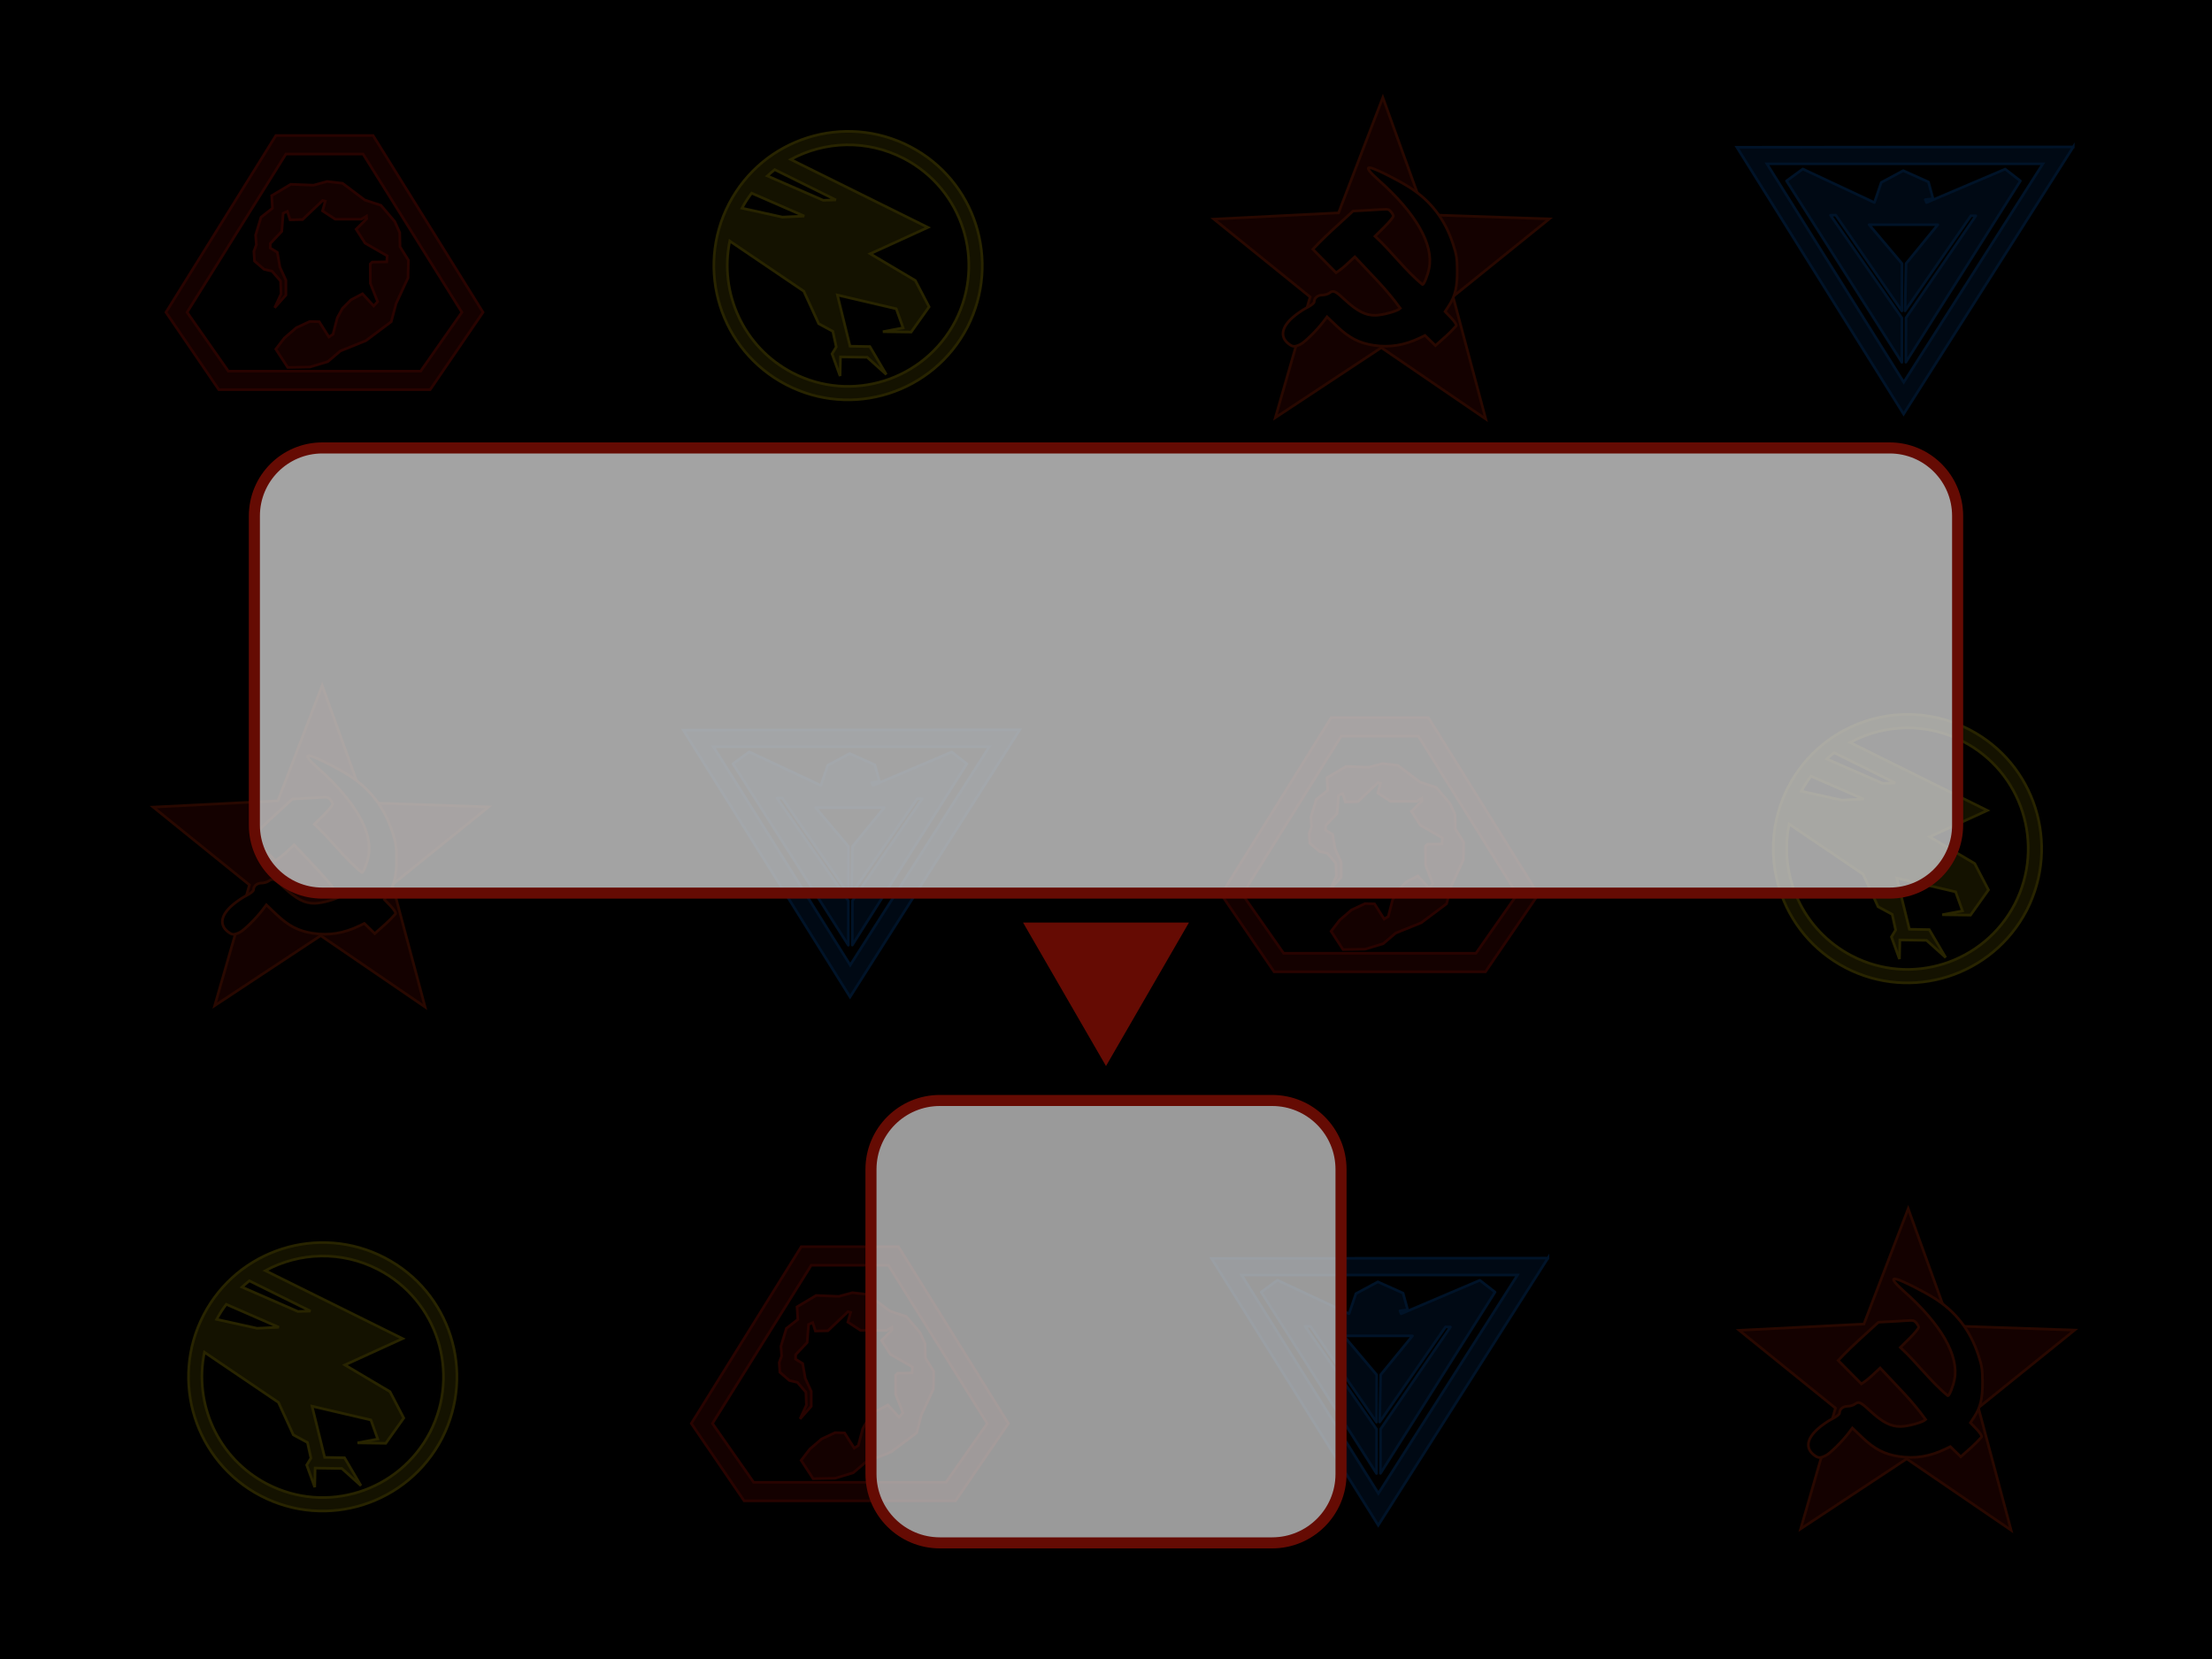
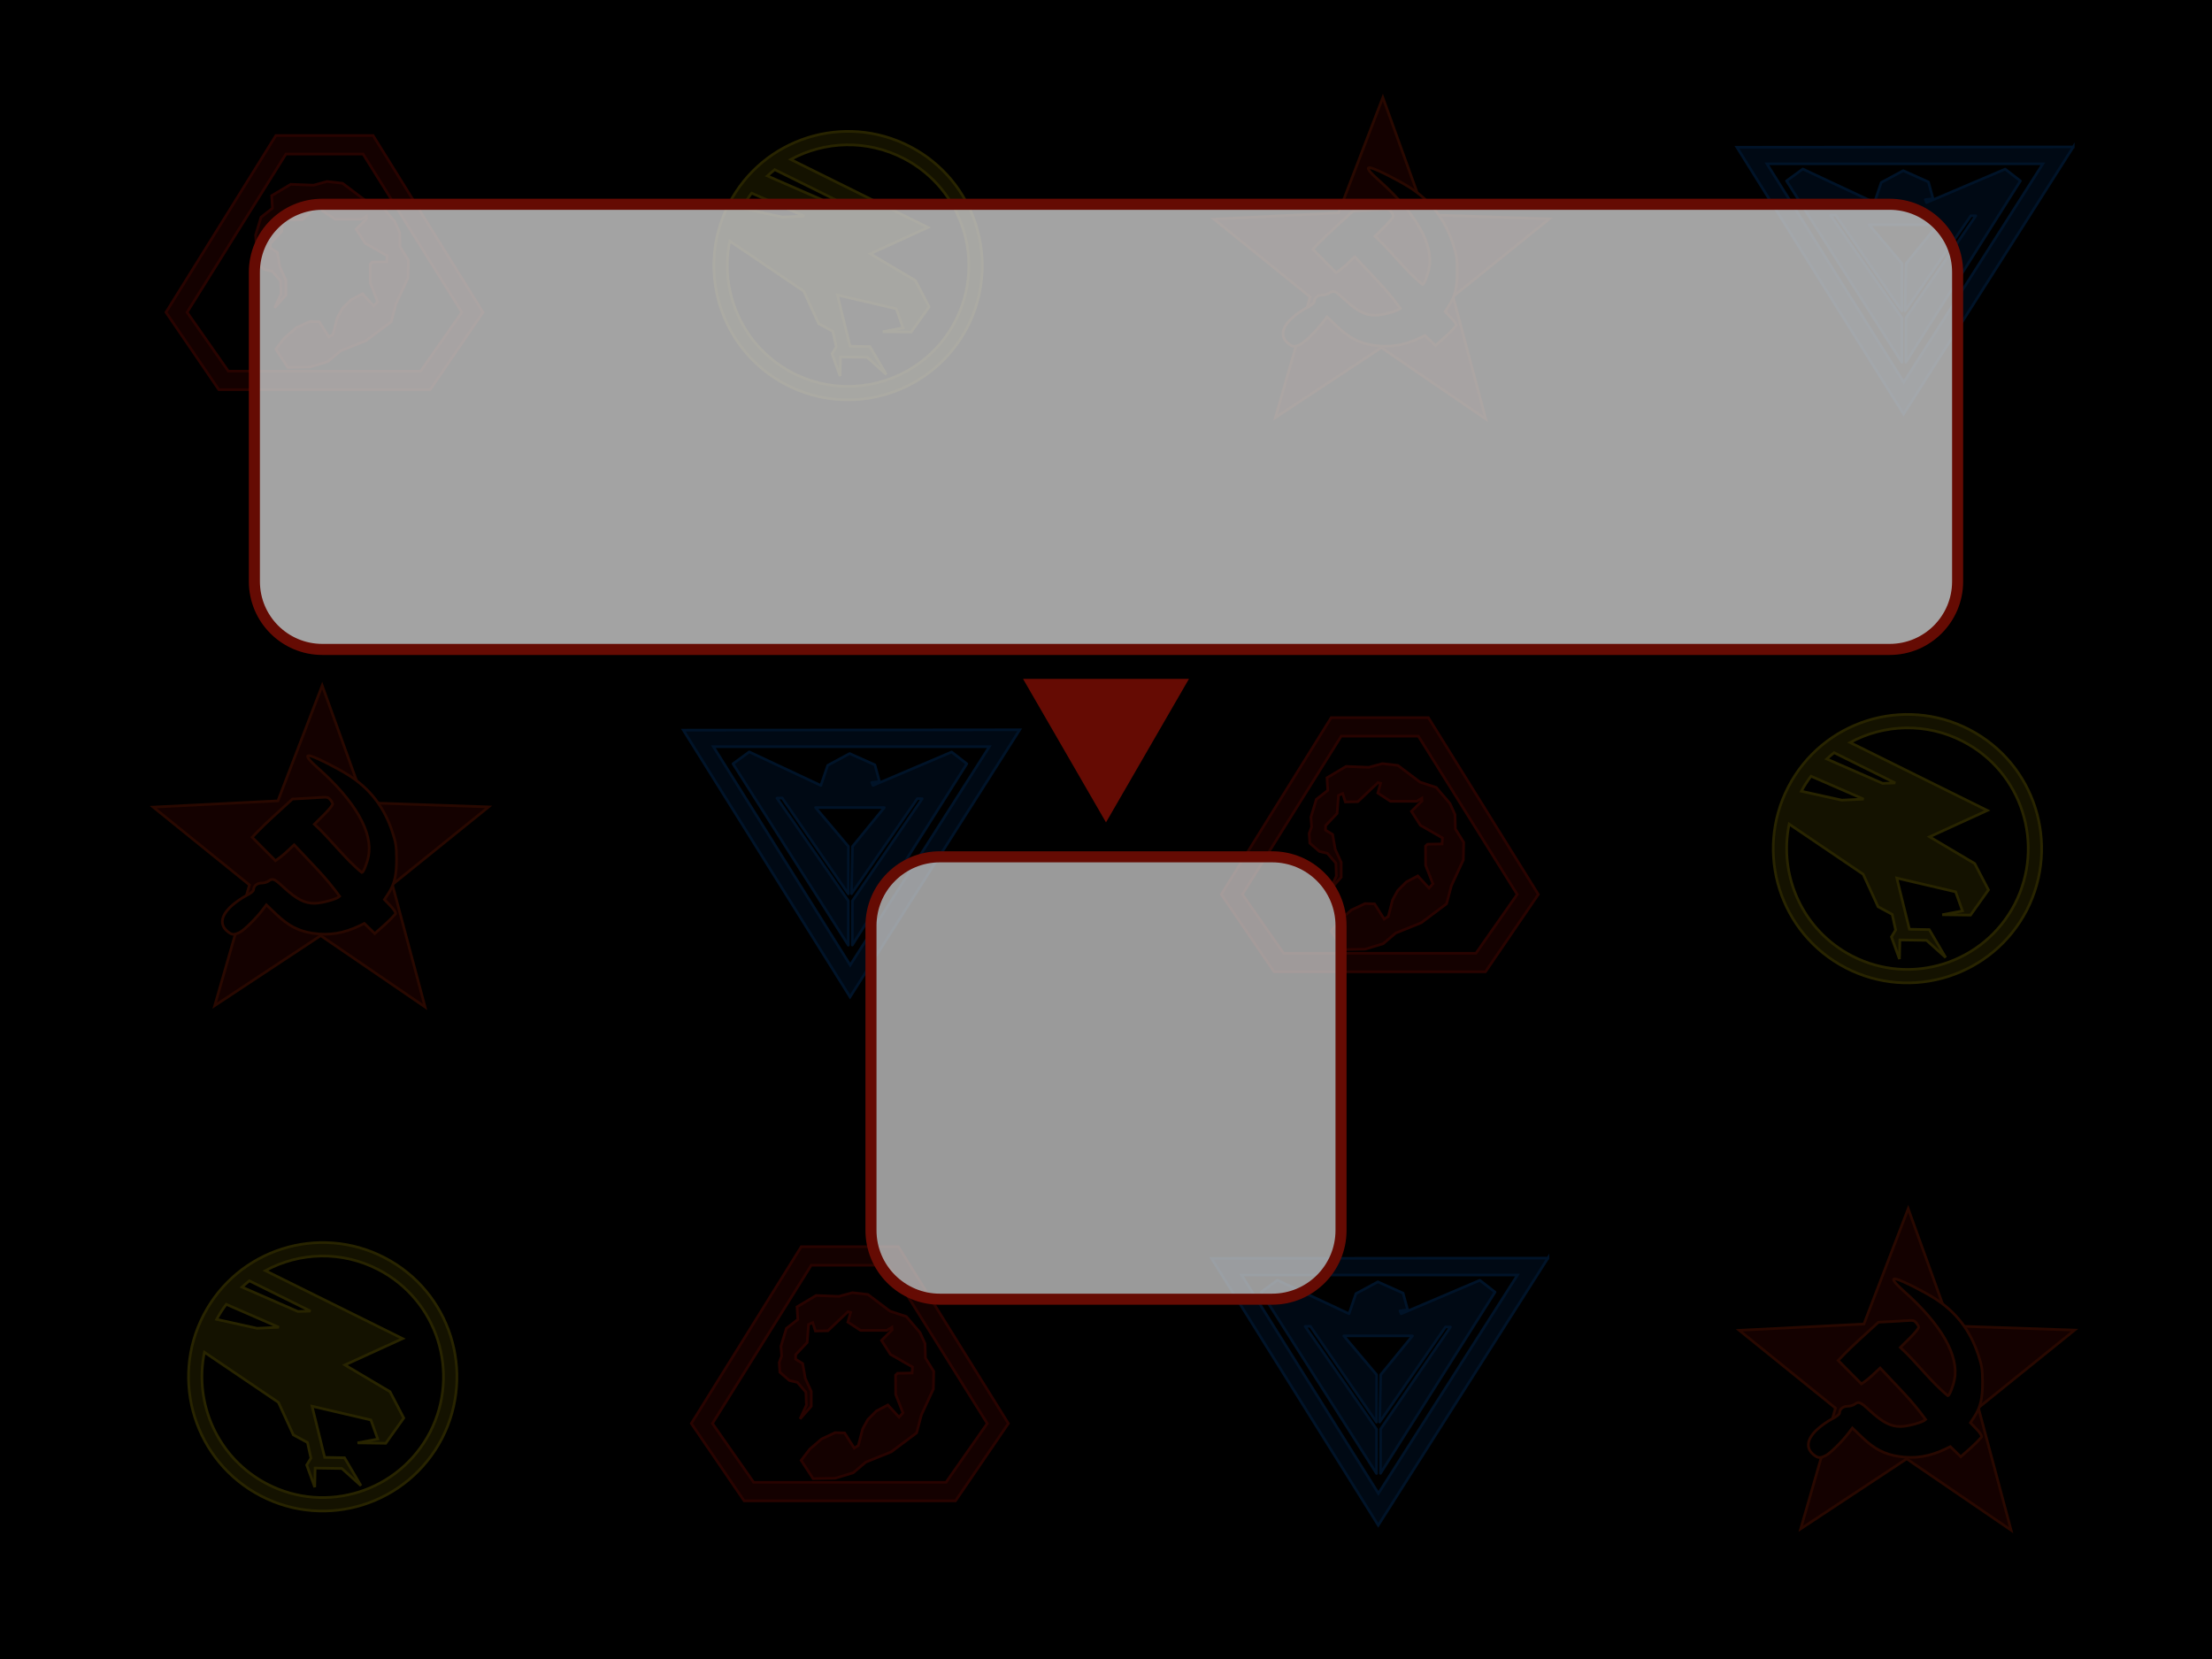
<svg xmlns="http://www.w3.org/2000/svg" xmlns:xlink="http://www.w3.org/1999/xlink" width="640pt" height="480pt" viewBox="0 0 800 600" id="svg2" version="1.1">
  <defs id="defs4">
    <marker style="overflow:visible" id="Arrow1Lend" orient="auto" refY="0" refX="0">
      <path style="fill-rule:evenodd;stroke:#000000;stroke-width:1pt;marker-start:none" id="path4339" transform="matrix(-0.8,0,0,-0.8,-10,0)" d="M 0,0 5,-5 -12.5,0 5,5 0,0 Z" />
    </marker>
    <marker style="overflow:visible" id="TriangleOutL" orient="auto" refY="0" refX="0">
      <path style="fill-rule:evenodd;stroke:#000000;stroke-width:1pt;marker-start:none" id="path4479" transform="scale(0.8,0.8)" d="m 5.77,0 -8.65,5 0,-10 8.65,5 z" />
    </marker>
    <filter id="filter3186" height="1" width="1" y="0" x="0" style="color-interpolation-filters:sRGB">
      <feTurbulence id="feTurbulence3188" type="fractalNoise" baseFrequency="0.4" numOctaves="10" seed="406" result="fbSourceGraphic" />
      <feColorMatrix result="fbSourceGraphicAlpha" in="fbSourceGraphic" values="0 0 0 -1 0 0 0 0 -1 0 0 0 0 -1 0 0 0 0 1 0" id="feColorMatrix3980" />
      <feColorMatrix id="feColorMatrix3982" type="saturate" values="0" in="fbSourceGraphic" />
    </filter>
    <filter id="filter4024" style="color-interpolation-filters:sRGB">
      <feBlend id="feBlend4026" mode="multiply" in2="BackgroundImage" />
    </filter>
    <marker style="overflow:visible" id="Arrow1Lend-1" orient="auto" refY="0" refX="0">
      <path style="fill-rule:evenodd;stroke:#000000;stroke-width:1pt;marker-start:none" id="path4339-7" transform="matrix(-0.8,0,0,-0.8,-10,0)" d="M 0,0 5,-5 -12.5,0 5,5 0,0 Z" />
    </marker>
    <marker style="overflow:visible" id="TriangleOutL-6" orient="auto" refY="0" refX="0">
      <path style="fill-rule:evenodd;stroke:#000000;stroke-width:1pt;marker-start:none" id="path4479-0" transform="scale(0.8,0.8)" d="m 5.77,0 -8.65,5 0,-10 8.65,5 z" />
    </marker>
    <filter id="filter3186-3" height="1" width="1" y="0" x="0" style="color-interpolation-filters:sRGB">
      <feTurbulence id="feTurbulence3188-1" type="fractalNoise" baseFrequency="0.4" numOctaves="10" seed="406" result="fbSourceGraphic" />
      <feColorMatrix result="fbSourceGraphicAlpha" in="fbSourceGraphic" values="0 0 0 -1 0 0 0 0 -1 0 0 0 0 -1 0 0 0 0 1 0" id="feColorMatrix3980-0" />
      <feColorMatrix id="feColorMatrix3982-3" type="saturate" values="0" in="fbSourceGraphic" />
    </filter>
    <filter id="filter4024-7" style="color-interpolation-filters:sRGB">
      <feBlend id="feBlend4026-2" mode="multiply" in2="BackgroundImage" />
    </filter>
    <linearGradient x1="118.39" y1="128.5" x2="173.78" y2="236.975" id="linearGradient3932" xlink:href="#linearGradient3799" gradientUnits="userSpaceOnUse" />
    <linearGradient x1="65.92" y1="69.057" x2="89.047" y2="92.379" id="linearGradient3924" xlink:href="#linearGradient3777" gradientUnits="userSpaceOnUse" spreadMethod="pad" />
    <linearGradient x1="-21" y1="128.5" x2="279" y2="128.5" id="linearGradient3887" xlink:href="#linearGradient3799" gradientUnits="userSpaceOnUse" />
    <linearGradient x1="16" y1="126" x2="225" y2="126" id="linearGradient3864" xlink:href="#linearGradient3777" gradientUnits="userSpaceOnUse" />
    <linearGradient id="linearGradient3761">
      <stop id="stop3763" style="stop-color:#ffd300;stop-opacity:1" offset="0" />
    </linearGradient>
    <linearGradient id="linearGradient3767">
      <stop id="stop3769" style="stop-color:#000000;stop-opacity:1" offset="0" />
    </linearGradient>
    <linearGradient id="linearGradient3777">
      <stop id="stop3779" style="stop-color:#ffd300;stop-opacity:1" offset="0" />
      <stop id="stop3781" style="stop-color:#a07100;stop-opacity:1" offset="1" />
    </linearGradient>
    <linearGradient id="linearGradient3799">
      <stop id="stop3801" style="stop-color:#ff0000;stop-opacity:1" offset="0" />
      <stop id="stop3803" style="stop-color:#440000;stop-opacity:1" offset="1" />
    </linearGradient>
    <marker style="overflow:visible" id="Arrow1Lend-7" orient="auto" refY="0" refX="0">
      <path style="fill-rule:evenodd;stroke:#000000;stroke-width:1pt;marker-start:none" id="path4339-9" transform="matrix(-0.8,0,0,-0.8,-10,0)" d="M 0,0 5,-5 -12.5,0 5,5 0,0 z" />
    </marker>
    <marker style="overflow:visible" id="TriangleOutL-7" orient="auto" refY="0" refX="0">
      <path style="fill-rule:evenodd;stroke:#000000;stroke-width:1pt;marker-start:none" id="path4479-2" transform="scale(0.8,0.8)" d="m 5.77,0 -8.65,5 0,-10 8.65,5 z" />
    </marker>
-     <filter id="filter3186-5" color-interpolation-filters="sRGB" height="1" width="1" y="0" x="0">
+     <filter id="filter3186-5" height="1" width="1" y="0" x="0" color-interpolation-filters="sRGB">
      <feTurbulence id="feTurbulence3188-13" type="fractalNoise" baseFrequency="0.4" numOctaves="10" seed="406" result="fbSourceGraphic" />
      <feColorMatrix result="fbSourceGraphicAlpha" in="fbSourceGraphic" values="0 0 0 -1 0 0 0 0 -1 0 0 0 0 -1 0 0 0 0 1 0" id="feColorMatrix3980-6" />
      <feColorMatrix id="feColorMatrix3982-0" type="saturate" values="0" in="fbSourceGraphic" />
    </filter>
    <filter id="filter4024-6" color-interpolation-filters="sRGB">
      <feBlend id="feBlend4026-8" mode="multiply" in2="BackgroundImage" />
    </filter>
    <linearGradient x1="118.39" y1="128.5" x2="173.78" y2="236.975" id="linearGradient3932-0" xlink:href="#linearGradient3799" gradientUnits="userSpaceOnUse" gradientTransform="translate(-2958.019,501.6415)" />
    <linearGradient x1="65.92" y1="69.057" x2="89.047" y2="92.379" id="linearGradient3924-2" xlink:href="#linearGradient3777" gradientUnits="userSpaceOnUse" spreadMethod="pad" gradientTransform="translate(-1479.009,250.8208)" />
  </defs>
  <g id="layer1" transform="translate(-58,-234.3622)">
    <rect style="fill:#000000;fill-opacity:1;fill-rule:evenodd;stroke:none" id="rect4484" y="234.362" x="58" height="600" width="800" />
    <g id="g3833" transform="matrix(0.4772062,0,0,0.4764149,652.8353,514.1982)">
      <path style="fill:#140100;fill-opacity:1;stroke:#280800;stroke-width:2;stroke-miterlimit:4;stroke-dasharray:none;stroke-opacity:1" id="path3835" transform="translate(-2.5597095e-5,302.3739)" d="m 199.688,27.812 -33.562,87.562 -94.5,4.75 72.937,59.076 -26.338,91.63 80.308,-53.144 79.133,54.186 -24.789,-92.936 72.945,-58.975 -94.086,-3.186 z" />
      <path style="fill:#000000;fill-opacity:1;stroke:#280800;stroke-width:2;stroke-miterlimit:4;stroke-dasharray:none;stroke-opacity:1" id="path3837" transform="translate(-2.5597095e-5,302.3739)" d="m 189.531,81.062 c 0.347,0.012 0.796,0.095 1.344,0.25 5.167,1.465 20.529,9.327 28.688,14.469 16.593,10.458 27.171,24.667 33.25,43.031 2.731,8.249 3.164,10.949 3.219,20.5 0.072,12.43 -1.534,19.221 -6.25,26.5 l -2.938,4.5 L 251.375,195 c 2.587,2.679 4.276,5.262 3.969,6.062 -5.102,5.865 -9.746,9.633 -15.812,15.062 l -7.906,-7.688 -3.75,1.812 c -11.845,5.709 -23.12,7.524 -35.25,5.656 -10.849,-1.67 -18.435,-5.578 -27.531,-14.219 l -7.719,-7.375 -2.625,3.5 c -4.942,6.59 -14.315,15.867 -17.625,17.438 -4.362,2.07 -5.732,1.983 -8.969,-0.562 -6.387,-5.024 -5.373,-12.088 2.781,-19.531 2.914,-2.66 7.873,-6.141 11,-7.719 3.363,-1.697 5.7,-3.536 5.719,-4.5 0.058,-2.993 2.559,-5.123 6.062,-5.156 1.864,-0.018 4.276,-0.693 5.344,-1.5 3.11,-2.352 4.369,-1.819 11.531,4.812 9.737,9.015 15.985,12.213 23.531,12.062 5.674,-0.113 16.769,-3.237 18.812,-5.281 -10.889,-15.021 -20.527,-24.071 -34.5,-39.125 l -6.469,6.031 c -3.544,3.315 -7.719,6.031 -7.719,6.031 L 146.625,143 c 0,0 6.862,-7.349 15.25,-15.031 L 177.125,114 l 13.281,-0.719 c 11.94,-0.643 12.891,-1.191 14.656,0.406 1.08,0.978 2.562,3.17 2.562,4.062 0,0.892 -3.126,4.718 -6.938,8.5 l -6.938,6.875 c 12.564,11.498 22.837,25.901 36,36.688 1.137,0.018 3.876,-6.777 5,-12.375 3.611,-17.978 -10.089,-41.936 -38.312,-66.969 -6.892,-6.113 -9.338,-9.491 -6.906,-9.406 z" />
    </g>
    <g id="g4558" transform="matrix(0.4772062,0,0,0.4764149,79.23337,324.9797)">
      <path style="fill:#140100;fill-opacity:1;stroke:#280800;stroke-width:2;stroke-miterlimit:4;stroke-dasharray:none;stroke-opacity:1" id="path4554" transform="translate(-2.5597095e-5,302.3739)" d="m 199.688,27.812 -33.562,87.562 -94.5,4.75 72.937,59.076 -26.338,91.63 80.308,-53.144 79.133,54.186 -24.789,-92.936 72.945,-58.975 -94.086,-3.186 z" />
      <path style="fill:#000000;fill-opacity:1;stroke:#280800;stroke-width:2;stroke-miterlimit:4;stroke-dasharray:none;stroke-opacity:1" id="path4173" transform="translate(-2.5597095e-5,302.3739)" d="m 189.531,81.062 c 0.347,0.012 0.796,0.095 1.344,0.25 5.167,1.465 20.529,9.327 28.688,14.469 16.593,10.458 27.171,24.667 33.25,43.031 2.731,8.249 3.164,10.949 3.219,20.5 0.072,12.43 -1.534,19.221 -6.25,26.5 l -2.938,4.5 L 251.375,195 c 2.587,2.679 4.276,5.262 3.969,6.062 -5.102,5.865 -9.746,9.633 -15.812,15.062 l -7.906,-7.688 -3.75,1.812 c -11.845,5.709 -23.12,7.524 -35.25,5.656 -10.849,-1.67 -18.435,-5.578 -27.531,-14.219 l -7.719,-7.375 -2.625,3.5 c -4.942,6.59 -14.315,15.867 -17.625,17.438 -4.362,2.07 -5.732,1.983 -8.969,-0.562 -6.387,-5.024 -5.373,-12.088 2.781,-19.531 2.914,-2.66 7.873,-6.141 11,-7.719 3.363,-1.697 5.7,-3.536 5.719,-4.5 0.058,-2.993 2.559,-5.123 6.062,-5.156 1.864,-0.018 4.276,-0.693 5.344,-1.5 3.11,-2.352 4.369,-1.819 11.531,4.812 9.737,9.015 15.985,12.213 23.531,12.062 5.674,-0.113 16.769,-3.237 18.812,-5.281 -10.889,-15.021 -20.527,-24.071 -34.5,-39.125 l -6.469,6.031 c -3.544,3.315 -7.719,6.031 -7.719,6.031 L 146.625,143 c 0,0 6.862,-7.349 15.25,-15.031 L 177.125,114 l 13.281,-0.719 c 11.94,-0.643 12.891,-1.191 14.656,0.406 1.08,0.978 2.562,3.17 2.562,4.062 0,0.892 -3.126,4.718 -6.938,8.5 l -6.938,6.875 c 12.564,11.498 22.837,25.901 36,36.688 1.137,0.018 3.876,-6.777 5,-12.375 3.611,-17.978 -10.089,-41.936 -38.312,-66.969 -6.892,-6.113 -9.338,-9.491 -6.906,-9.406 z" />
    </g>
    <g id="g4510" transform="matrix(0.4772062,0,0,0.4764149,76.37013,326.409)">
      <path style="fill:#140100;fill-opacity:1;stroke:#280300;stroke-width:2;stroke-miterlimit:4;stroke-dasharray:none;stroke-opacity:1" id="path3093" d="m 568.69,915.392 6.513,-8.486 8.998,-7.767 10.23,-4.761 7.156,0.196 7.314,11.548 3.115,-1.986 3.264,-12.547 3.924,-7.134 6.466,-6.51 8.717,-4.6 8.495,9.27 2.946,-3.271 -5.495,-13.946 -0.089,-14.675 1.473,-1.411 11.041,-0.214 0.318,-4.558 -16.707,-9.601 -6.796,-10.595 8.043,-7.963 -0.214,-1.986 -3.864,2.334 -19.822,0 -9.628,-6.291 2.079,-7.357 -1.984,-0.528 -15.252,14.467 -9.445,0.197 -2.053,-6.398 -3.162,1.395 -1.053,13.728 -8.697,9.224 -0.079,3.414 5.38,3.311 1.982,11.257 4.531,9.932 0,11.257 -8.495,9.601 4.831,-10.525 -0.383,-9.768 -6.444,-7.438 -6.05,-1.444 -7.245,-6.25 -0.483,-7.397 1.858,-4.984 -0.545,-7.33 4.102,-13.551 8.661,-6.799 -0.566,-9.601 14.442,-8.608 17.274,0.662 10.261,-2.786 11.71,1.348 16.825,12.695 12.265,4.037 10.443,12.233 3.792,8.407 0.249,10.822 6.313,10.19 -0.266,13.36 -9.044,19.571 -3.667,13.752 -19.179,14.397 -19.402,7.849 -9.462,8.06 -13.669,4.127 -16.707,0.331 z" />
      <path style="fill:#140100;fill-opacity:1;stroke:#280300;stroke-width:2;stroke-miterlimit:4;stroke-dasharray:none;stroke-opacity:1" id="path5446" d="m 634.812,767.271 74.888,120.133 -31.237,44.682 -145.771,0 -31.237,-44.682 74.888,-120.133 z m 7.609,-14.047 -73.687,0 -83.298,134.18 40.047,58.729 160.188,0 40.047,-58.729 z" />
    </g>
    <path style="fill:#141200;fill-opacity:1;fill-rule:evenodd;stroke:#282400;stroke-width:0.954;stroke-linecap:butt;stroke-linejoin:miter;stroke-miterlimit:4;stroke-dasharray:none;stroke-opacity:1" id="path6111" d="m 158.859,714.382 -7.892,0.373 -14.622,-3.233 c 1.039,-1.926 2.204,-3.742 3.49,-5.433 z m 11.449,-5.843 -4.559,0.138 -20.23,-8.822 c 0.872,-0.787 1.773,-1.536 2.668,-2.271 z m -15.713,62.518 c -17.758,-9.223 -26.525,-28.938 -22.665,-47.646 l 26.773,18.143 5.388,11.742 5.112,2.763 1.243,5.664 -1.52,2.486 2.901,8.012 0.138,-6.907 9.671,0.138 6.908,6.216 -5.941,-10.084 -7.184,-0.138 -4.559,-18.51 21.275,4.973 2.487,6.907 -7.322,1.381 10.223,0.138 6.493,-9.117 -4.973,-9.532 -16.302,-9.67 20.861,-9.531 -49.62,-24.58 c 12.292,-6.665 27.548,-7.288 40.88,-0.364 21.312,11.069 29.69,37.264 18.692,58.767 -11.183,21.528 -37.551,29.867 -58.958,18.749 z m -2.242,4.317 c -23.792,-12.356 -33.061,-41.659 -20.703,-65.448 12.358,-23.789 41.663,-33.057 65.454,-20.701 23.685,12.301 32.996,41.415 20.773,65.312 -12.428,23.926 -41.733,33.194 -65.525,20.837 z" />
    <g style="font-style:normal;font-variant:normal;font-weight:bold;font-stretch:normal;font-size:17.915px;line-height:125%;font-family:Sans;-inkscape-font-specification:'Sans Bold';text-align:start;letter-spacing:0px;word-spacing:0px;writing-mode:lr-tb;text-anchor:start;fill:#000000;fill-opacity:1;stroke:none" id="text3979" transform="matrix(0.6056098,0,0,0.5865683,74.29513,191.9234)" />
    <g id="g4506" transform="matrix(0.4772062,0,0,0.4764149,80.34358,327.8894)">
      <path style="fill:#000914;fill-opacity:1;fill-rule:evenodd;stroke:#001328;stroke-width:2;stroke-linejoin:round;stroke-miterlimit:4;stroke-dasharray:none;stroke-opacity:1" id="rect4387" d="m 521.016,374.471 54.277,25.472 5.193,-15.25 16.636,-8.967 19.112,8.582 3.488,12.708 -5.865,0.693 0.924,2.256 59.636,-25.417 11.498,8.956 -86.799,137.635 0.085,-33.636 52.925,-77.504 -3.737,-0.041 -49.893,72.19 0.767,-35.88 24.09,-29.524 -52.066,0 24.903,29.521 -0.065,35.977 -50.146,-72.771 -3.959,0.088 c 0,0 36.042,51.906 54.097,78.001 l -0.015,33.667 -87.399,-137.735 12.312,-9.022 z" />
      <path style="fill:#000914;fill-opacity:1;stroke:#001328;stroke-width:2;stroke-linecap:butt;stroke-linejoin:miter;stroke-miterlimit:4;stroke-dasharray:none;stroke-opacity:1" id="path4372" d="m 726,357.71 -254.937,0.242 126.346,202.541 128.591,-202.784 z m -232.161,12.818 209.132,0 L 597.53,536.342 493.839,370.528 Z" />
    </g>
    <path style="fill:#141200;fill-opacity:1;fill-rule:evenodd;stroke:#282400;stroke-width:0.954;stroke-linecap:butt;stroke-linejoin:miter;stroke-miterlimit:4;stroke-dasharray:none;stroke-opacity:1" id="path4514" d="m 731.998,523.373 -7.892,0.373 -14.622,-3.233 c 1.039,-1.926 2.204,-3.742 3.49,-5.433 z m 11.449,-5.843 -4.559,0.138 -20.23,-8.822 c 0.872,-0.787 1.773,-1.536 2.668,-2.271 z m -15.713,62.518 c -17.758,-9.223 -26.525,-28.938 -22.665,-47.646 l 26.773,18.143 5.388,11.742 5.112,2.763 1.243,5.664 -1.52,2.486 2.901,8.012 0.138,-6.907 9.671,0.138 6.908,6.216 -5.94,-10.084 -7.184,-0.138 -4.559,-18.51 21.275,4.973 2.487,6.907 -7.322,1.381 10.223,0.138 6.493,-9.117 -4.973,-9.532 -16.302,-9.67 20.861,-9.531 -49.62,-24.58 c 12.292,-6.665 27.548,-7.288 40.88,-0.364 21.312,11.069 29.69,37.264 18.692,58.767 -11.183,21.528 -37.551,29.867 -58.958,18.749 z m -2.242,4.317 c -23.792,-12.356 -33.061,-41.659 -20.703,-65.448 12.358,-23.789 41.663,-33.057 65.454,-20.701 23.685,12.301 32.996,41.415 20.773,65.312 -12.428,23.926 -41.733,33.194 -65.525,20.837 z" />
    <g id="g4516" transform="matrix(0.4772062,0,0,0.4764149,268.0337,135.0633)">
      <path style="fill:#140100;fill-opacity:1;stroke:#280300;stroke-width:2;stroke-miterlimit:4;stroke-dasharray:none;stroke-opacity:1" id="path4518" d="m 568.69,915.392 6.513,-8.486 8.998,-7.767 10.23,-4.761 7.156,0.196 7.314,11.548 3.115,-1.986 3.264,-12.547 3.924,-7.134 6.466,-6.51 8.717,-4.6 8.495,9.27 2.946,-3.271 -5.495,-13.946 -0.089,-14.675 1.473,-1.411 11.041,-0.214 0.318,-4.558 -16.707,-9.601 -6.796,-10.595 8.043,-7.963 -0.214,-1.986 -3.864,2.334 -19.822,0 -9.628,-6.291 2.079,-7.357 -1.984,-0.528 -15.252,14.467 -9.445,0.197 -2.053,-6.398 -3.162,1.395 -1.053,13.728 -8.697,9.224 -0.079,3.414 5.38,3.311 1.982,11.257 4.531,9.932 0,11.257 -8.495,9.601 4.831,-10.525 -0.383,-9.768 -6.444,-7.438 -6.05,-1.444 -7.245,-6.25 -0.483,-7.397 1.858,-4.984 -0.545,-7.33 4.102,-13.551 8.661,-6.799 -0.566,-9.601 14.442,-8.608 17.274,0.662 10.261,-2.786 11.71,1.348 16.825,12.695 12.265,4.037 10.443,12.233 3.792,8.407 0.249,10.822 6.313,10.19 -0.266,13.36 -9.044,19.571 -3.667,13.752 -19.179,14.397 -19.402,7.849 -9.462,8.06 -13.669,4.127 -16.707,0.331 z" />
      <path style="fill:#140100;fill-opacity:1;stroke:#280300;stroke-width:2;stroke-miterlimit:4;stroke-dasharray:none;stroke-opacity:1" id="path4520" d="m 634.812,767.271 74.888,120.133 -31.237,44.682 -145.771,0 -31.237,-44.682 74.888,-120.133 z m 7.609,-14.047 -73.687,0 -83.298,134.18 40.047,58.729 160.188,0 40.047,-58.729 z" />
    </g>
-     <rect ry="24.581" style="fill:#cccccc;fill-opacity:0.8;stroke:#650b03;stroke-width:4;stroke-miterlimit:4;stroke-dasharray:none;stroke-opacity:1" id="rect4197" width="616" height="161" x="150" y="396.362" rx="24.581" />
    <g id="g4522" transform="matrix(0.4772062,0,0,0.4764149,271.3732,518.956)">
      <path style="fill:#000914;fill-opacity:1;fill-rule:evenodd;stroke:#001328;stroke-width:2;stroke-linejoin:round;stroke-miterlimit:4;stroke-dasharray:none;stroke-opacity:1" id="path4524" d="m 521.016,374.471 54.277,25.472 5.193,-15.25 16.636,-8.967 19.112,8.582 3.488,12.708 -5.865,0.693 0.924,2.256 59.636,-25.417 11.498,8.956 -86.799,137.635 0.085,-33.636 52.925,-77.504 -3.737,-0.041 -49.893,72.19 0.767,-35.88 24.09,-29.524 -52.066,0 24.903,29.521 -0.065,35.977 -50.146,-72.771 -3.959,0.088 c 0,0 36.042,51.906 54.097,78.001 l -0.015,33.667 -87.399,-137.735 12.312,-9.022 z" />
      <path style="fill:#000914;fill-opacity:1;stroke:#001328;stroke-width:2;stroke-linecap:butt;stroke-linejoin:miter;stroke-miterlimit:4;stroke-dasharray:none;stroke-opacity:1" id="path4526" d="m 726,357.71 -254.937,0.242 126.346,202.541 128.591,-202.784 z m -232.161,12.818 209.132,0 L 597.53,536.342 493.839,370.528 Z" />
    </g>
    <g transform="matrix(0.4772062,0,0,0.4764149,-113.63,-75.46605)" id="g4452">
      <path d="m 568.69,915.392 6.513,-8.486 8.998,-7.767 10.23,-4.761 7.156,0.196 7.314,11.548 3.115,-1.986 3.264,-12.547 3.924,-7.134 6.466,-6.51 8.717,-4.6 8.495,9.27 2.946,-3.271 -5.495,-13.946 -0.089,-14.675 1.473,-1.411 11.041,-0.214 0.318,-4.558 -16.707,-9.601 -6.796,-10.595 8.043,-7.963 -0.214,-1.986 -3.864,2.334 -19.822,0 -9.628,-6.291 2.079,-7.357 -1.984,-0.528 -15.252,14.467 -9.445,0.197 -2.053,-6.398 -3.162,1.395 -1.053,13.728 -8.697,9.224 -0.079,3.414 5.38,3.311 1.982,11.257 4.531,9.932 0,11.257 -8.495,9.601 4.831,-10.525 -0.383,-9.768 -6.444,-7.438 -6.05,-1.444 -7.245,-6.25 -0.483,-7.397 1.858,-4.984 -0.545,-7.33 4.102,-13.551 8.661,-6.799 -0.566,-9.601 14.442,-8.608 17.274,0.662 10.261,-2.786 11.71,1.348 16.825,12.695 12.265,4.037 10.443,12.233 3.792,8.407 0.249,10.822 6.313,10.19 -0.266,13.36 -9.044,19.571 -3.667,13.752 -19.179,14.397 -19.402,7.849 -9.462,8.06 -13.669,4.127 -16.707,0.331 z" id="path4454" style="fill:#140100;fill-opacity:1;stroke:#280300;stroke-width:2;stroke-miterlimit:4;stroke-dasharray:none;stroke-opacity:1" />
      <path d="m 634.812,767.271 74.888,120.133 -31.237,44.682 -145.771,0 -31.237,-44.682 74.888,-120.133 z m 7.609,-14.047 -73.687,0 -83.298,134.18 40.047,58.729 160.188,0 40.047,-58.729 z" id="path4456" style="fill:#140100;fill-opacity:1;stroke:#280300;stroke-width:2;stroke-miterlimit:4;stroke-dasharray:none;stroke-opacity:1" />
    </g>
    <path d="m 348.859,312.507 -7.892,0.373 -14.622,-3.233 c 1.039,-1.926 2.204,-3.742 3.49,-5.433 z m 11.449,-5.843 -4.559,0.138 -20.23,-8.822 c 0.872,-0.787 1.773,-1.536 2.668,-2.271 z m -15.713,62.518 c -17.758,-9.223 -26.525,-28.938 -22.665,-47.646 l 26.773,18.143 5.388,11.742 5.112,2.763 1.243,5.664 -1.52,2.486 2.901,8.012 0.138,-6.907 9.671,0.138 6.908,6.216 -5.941,-10.084 -7.184,-0.138 -4.559,-18.51 21.275,4.973 2.487,6.907 -7.322,1.381 10.223,0.138 6.493,-9.117 -4.973,-9.532 -16.302,-9.67 20.861,-9.531 -49.62,-24.58 c 12.292,-6.665 27.548,-7.288 40.88,-0.364 21.312,11.069 29.69,37.264 18.692,58.767 -11.183,21.528 -37.551,29.867 -58.958,18.749 z m -2.242,4.317 c -23.792,-12.356 -33.061,-41.659 -20.703,-65.448 12.358,-23.789 41.663,-33.057 65.454,-20.701 23.685,12.301 32.996,41.415 20.773,65.312 -12.428,23.926 -41.733,33.194 -65.525,20.837 z" id="path4458" style="fill:#141200;fill-opacity:1;fill-rule:evenodd;stroke:#282400;stroke-width:0.954;stroke-linecap:butt;stroke-linejoin:miter;stroke-miterlimit:4;stroke-dasharray:none;stroke-opacity:1" />
    <g transform="matrix(0.6056098,0,0,0.5865683,74.29513,-129.5766)" id="g4460" style="font-style:normal;font-variant:normal;font-weight:bold;font-stretch:normal;font-size:17.915px;line-height:125%;font-family:Sans;-inkscape-font-specification:'Sans Bold';text-align:start;letter-spacing:0px;word-spacing:0px;writing-mode:lr-tb;text-anchor:start;fill:#000000;fill-opacity:1;stroke:none" />
    <g style="display:inline;opacity:0.2;filter:url(#filter4024)" id="g4482" transform="matrix(0.5965078,0,0,0.5955187,74.29513,192.2191)" />
    <flowRoot xml:space="preserve" id="flowRoot4002" style="font-style:normal;font-weight:normal;font-size:40px;line-height:125%;font-family:Cambria;-inkscape-font-specification:Cambria;letter-spacing:0px;word-spacing:0px;fill:#000000;fill-opacity:1;stroke:none;stroke-width:1px;stroke-linecap:butt;stroke-linejoin:miter;stroke-opacity:1" transform="translate(934.4333,79.20169)">
      <flowRegion id="flowRegion4004">
        <rect id="rect4006" width="409.823" height="108.499" x="156.846" y="616.988" style="font-family:Cambria;-inkscape-font-specification:Cambria" />
      </flowRegion>
      <flowPara id="flowPara4008" />
    </flowRoot>
-     <rect y="632.362" x="373" height="160" width="170" id="rect4983" style="fill:#cccccc;fill-opacity:0.753;stroke:#650b03;stroke-width:4;stroke-miterlimit:4;stroke-dasharray:none;stroke-opacity:1" ry="24.919" rx="24.919" />
-     <g id="g4989" style="fill:#650b03;fill-opacity:1;stroke:none" transform="matrix(1.25,0,0,1.25,-232.4237,-595.0026)">
-       <path d="m 552.339,971.936 -24,-41.52 48,0 -24,41.52 z" id="path4995" style="fill:#650b03;fill-opacity:1;fill-rule:evenodd;stroke:none;stroke-width:4.8pt;marker-start:none" />
-     </g>
    <g id="g5545" transform="matrix(0.4772062,0,0,0.4764149,462.8354,112.3232)">
      <path style="fill:#140100;fill-opacity:1;stroke:#280800;stroke-width:2;stroke-miterlimit:4;stroke-dasharray:none;stroke-opacity:1" id="path5547" transform="translate(-2.5597095e-5,302.3739)" d="m 199.688,27.812 -33.562,87.562 -94.5,4.75 72.937,59.076 -26.338,91.63 80.308,-53.144 79.133,54.186 -24.789,-92.936 72.945,-58.975 -94.086,-3.186 z" />
      <path style="fill:#000000;fill-opacity:1;stroke:#280800;stroke-width:2;stroke-miterlimit:4;stroke-dasharray:none;stroke-opacity:1" id="path5549" transform="translate(-2.5597095e-5,302.3739)" d="m 189.531,81.062 c 0.347,0.012 0.796,0.095 1.344,0.25 5.167,1.465 20.529,9.327 28.688,14.469 16.593,10.458 27.171,24.667 33.25,43.031 2.731,8.249 3.164,10.949 3.219,20.5 0.072,12.43 -1.534,19.221 -6.25,26.5 l -2.938,4.5 L 251.375,195 c 2.587,2.679 4.276,5.262 3.969,6.062 -5.102,5.865 -9.746,9.633 -15.812,15.062 l -7.906,-7.688 -3.75,1.812 c -11.845,5.709 -23.12,7.524 -35.25,5.656 -10.849,-1.67 -18.435,-5.578 -27.531,-14.219 l -7.719,-7.375 -2.625,3.5 c -4.942,6.59 -14.315,15.867 -17.625,17.438 -4.362,2.07 -5.732,1.983 -8.969,-0.562 -6.387,-5.024 -5.373,-12.088 2.781,-19.531 2.914,-2.66 7.873,-6.141 11,-7.719 3.363,-1.697 5.7,-3.536 5.719,-4.5 0.058,-2.993 2.559,-5.123 6.062,-5.156 1.864,-0.018 4.276,-0.693 5.344,-1.5 3.11,-2.352 4.369,-1.819 11.531,4.812 9.737,9.015 15.985,12.213 23.531,12.062 5.674,-0.113 16.769,-3.237 18.812,-5.281 -10.889,-15.021 -20.527,-24.071 -34.5,-39.125 l -6.469,6.031 c -3.544,3.315 -7.719,6.031 -7.719,6.031 L 146.625,143 c 0,0 6.862,-7.349 15.25,-15.031 L 177.125,114 l 13.281,-0.719 c 11.94,-0.643 12.891,-1.191 14.656,0.406 1.08,0.978 2.562,3.17 2.562,4.062 0,0.892 -3.126,4.718 -6.938,8.5 l -6.938,6.875 c 12.564,11.498 22.837,25.901 36,36.688 1.137,0.018 3.876,-6.777 5,-12.375 3.611,-17.978 -10.089,-41.936 -38.312,-66.969 -6.892,-6.113 -9.338,-9.491 -6.906,-9.406 z" />
    </g>
    <g id="g5551" transform="matrix(0.4772062,0,0,0.4764149,461.3735,117.081)">
      <path style="fill:#000914;fill-opacity:1;fill-rule:evenodd;stroke:#001328;stroke-width:2;stroke-linejoin:round;stroke-miterlimit:4;stroke-dasharray:none;stroke-opacity:1" id="path5553" d="m 521.016,374.471 54.277,25.472 5.193,-15.25 16.636,-8.967 19.112,8.582 3.488,12.708 -5.865,0.693 0.924,2.256 59.636,-25.417 11.498,8.956 -86.799,137.635 0.085,-33.636 52.925,-77.504 -3.737,-0.041 -49.893,72.19 0.767,-35.88 24.09,-29.524 -52.066,0 24.903,29.521 -0.065,35.977 -50.146,-72.771 -3.959,0.088 c 0,0 36.042,51.906 54.097,78.001 l -0.015,33.667 -87.399,-137.735 12.312,-9.022 z" />
      <path style="fill:#000914;fill-opacity:1;stroke:#001328;stroke-width:2;stroke-linecap:butt;stroke-linejoin:miter;stroke-miterlimit:4;stroke-dasharray:none;stroke-opacity:1" id="path5555" d="m 726,357.71 -254.937,0.242 126.346,202.541 128.591,-202.784 z m -232.161,12.818 209.132,0 L 597.53,536.342 493.839,370.528 Z" />
    </g>
+     <rect ry="24.581" style="fill:#cccccc;fill-opacity:0.8;stroke:#650b03;stroke-width:4;stroke-miterlimit:4;stroke-dasharray:none;stroke-opacity:1" id="rect4197" width="616" height="161" x="150" y="308.237" rx="24.581" />
+     <rect y="544.237" x="373" height="160" width="170" id="rect4983" style="fill:#cccccc;fill-opacity:0.753;stroke:#650b03;stroke-width:4;stroke-miterlimit:4;stroke-dasharray:none;stroke-opacity:1" ry="24.919" rx="24.919" />
+     <g id="g4989" style="fill:#650b03;fill-opacity:1;stroke:none" transform="matrix(1.25,0,0,1.25,-232.4237,-694.3776)">
+       <path d="m 552.339,980.936 -24,-41.52 h 48 z" id="path4995" style="fill:#650b03;fill-opacity:1;fill-rule:evenodd;stroke:none;stroke-width:4.8pt;marker-start:none" />
+     </g>
+     <flowRoot xml:space="preserve" id="flowRoot955" style="font-style:normal;font-weight:normal;font-size:40px;line-height:0.52;font-family:sans-serif;text-align:center;letter-spacing:0px;word-spacing:0px;text-anchor:middle;fill:#ffde00;fill-opacity:1;stroke:none" transform="matrix(0.9374005,0,0,0.9375,-254.2059,267.1074)">
+       <flowRegion id="flowRegion957" style="line-height:0.52;text-align:center;text-anchor:middle;fill:#ffde00;fill-opacity:1">
+         <rect id="rect959" width="854.702" height="178.509" x="332.777" y="472.563" style="line-height:0.52;text-align:center;text-anchor:middle;fill:#ffde00;fill-opacity:1" />
+       </flowRegion>
+       <flowPara id="flowPara961" style="font-style:normal;font-variant:normal;font-weight:normal;font-stretch:normal;font-size:17.334px;line-height:0.52;font-family:FreeSans;-inkscape-font-specification:FreeSans;text-align:center;text-anchor:middle;fill:#ffde00;fill-opacity:1">OpenRA may be blocked by macOS's Gatekeeper with an</flowPara>
+       <flowPara style="font-style:normal;font-variant:normal;font-weight:normal;font-stretch:normal;font-size:17.334px;line-height:0.52;font-family:FreeSans;-inkscape-font-specification:FreeSans;text-align:center;text-anchor:middle;fill:#ffde00;fill-opacity:1" id="flowPara1056"> "unidentified developer" or "integrity cannot be verified" error.</flowPara>
+     </flowRoot>
+     <flowRoot transform="matrix(0.9374005,0,0,0.9375,-254.2059,312.1074)" style="font-style:normal;font-weight:normal;font-size:40px;line-height:0.55;font-family:sans-serif;text-align:center;letter-spacing:0px;word-spacing:0px;text-anchor:middle;fill:#ffde00;fill-opacity:1;stroke:none" id="flowRoot1083" xml:space="preserve">
+       <flowRegion style="line-height:0.55;text-align:center;text-anchor:middle;fill:#ffde00;fill-opacity:1" id="flowRegion1073">
+         <rect style="line-height:0.55;text-align:center;text-anchor:middle;fill:#ffde00;fill-opacity:1" y="472.563" x="332.777" height="178.509" width="854.702" id="rect1071" />
+       </flowRegion>
+       <flowPara id="flowPara1081" style="font-style:normal;font-variant:normal;font-weight:normal;font-stretch:normal;font-size:17.334px;line-height:0.525;font-family:FreeSans;-inkscape-font-specification:FreeSans;text-align:center;text-anchor:middle;fill:#ffde00;fill-opacity:1">If this occurs, open "Security &amp; Privacy" in your system preferences</flowPara>
+       <flowPara style="font-style:normal;font-variant:normal;font-weight:normal;font-stretch:normal;font-size:17.334px;line-height:0.525;font-family:FreeSans;-inkscape-font-specification:FreeSans;text-align:center;text-anchor:middle;fill:#ffde00;fill-opacity:1" id="flowPara1104">and press the "Open Anyway" button to remove the system block.</flowPara>
+     </flowRoot>
  </g>
</svg>
